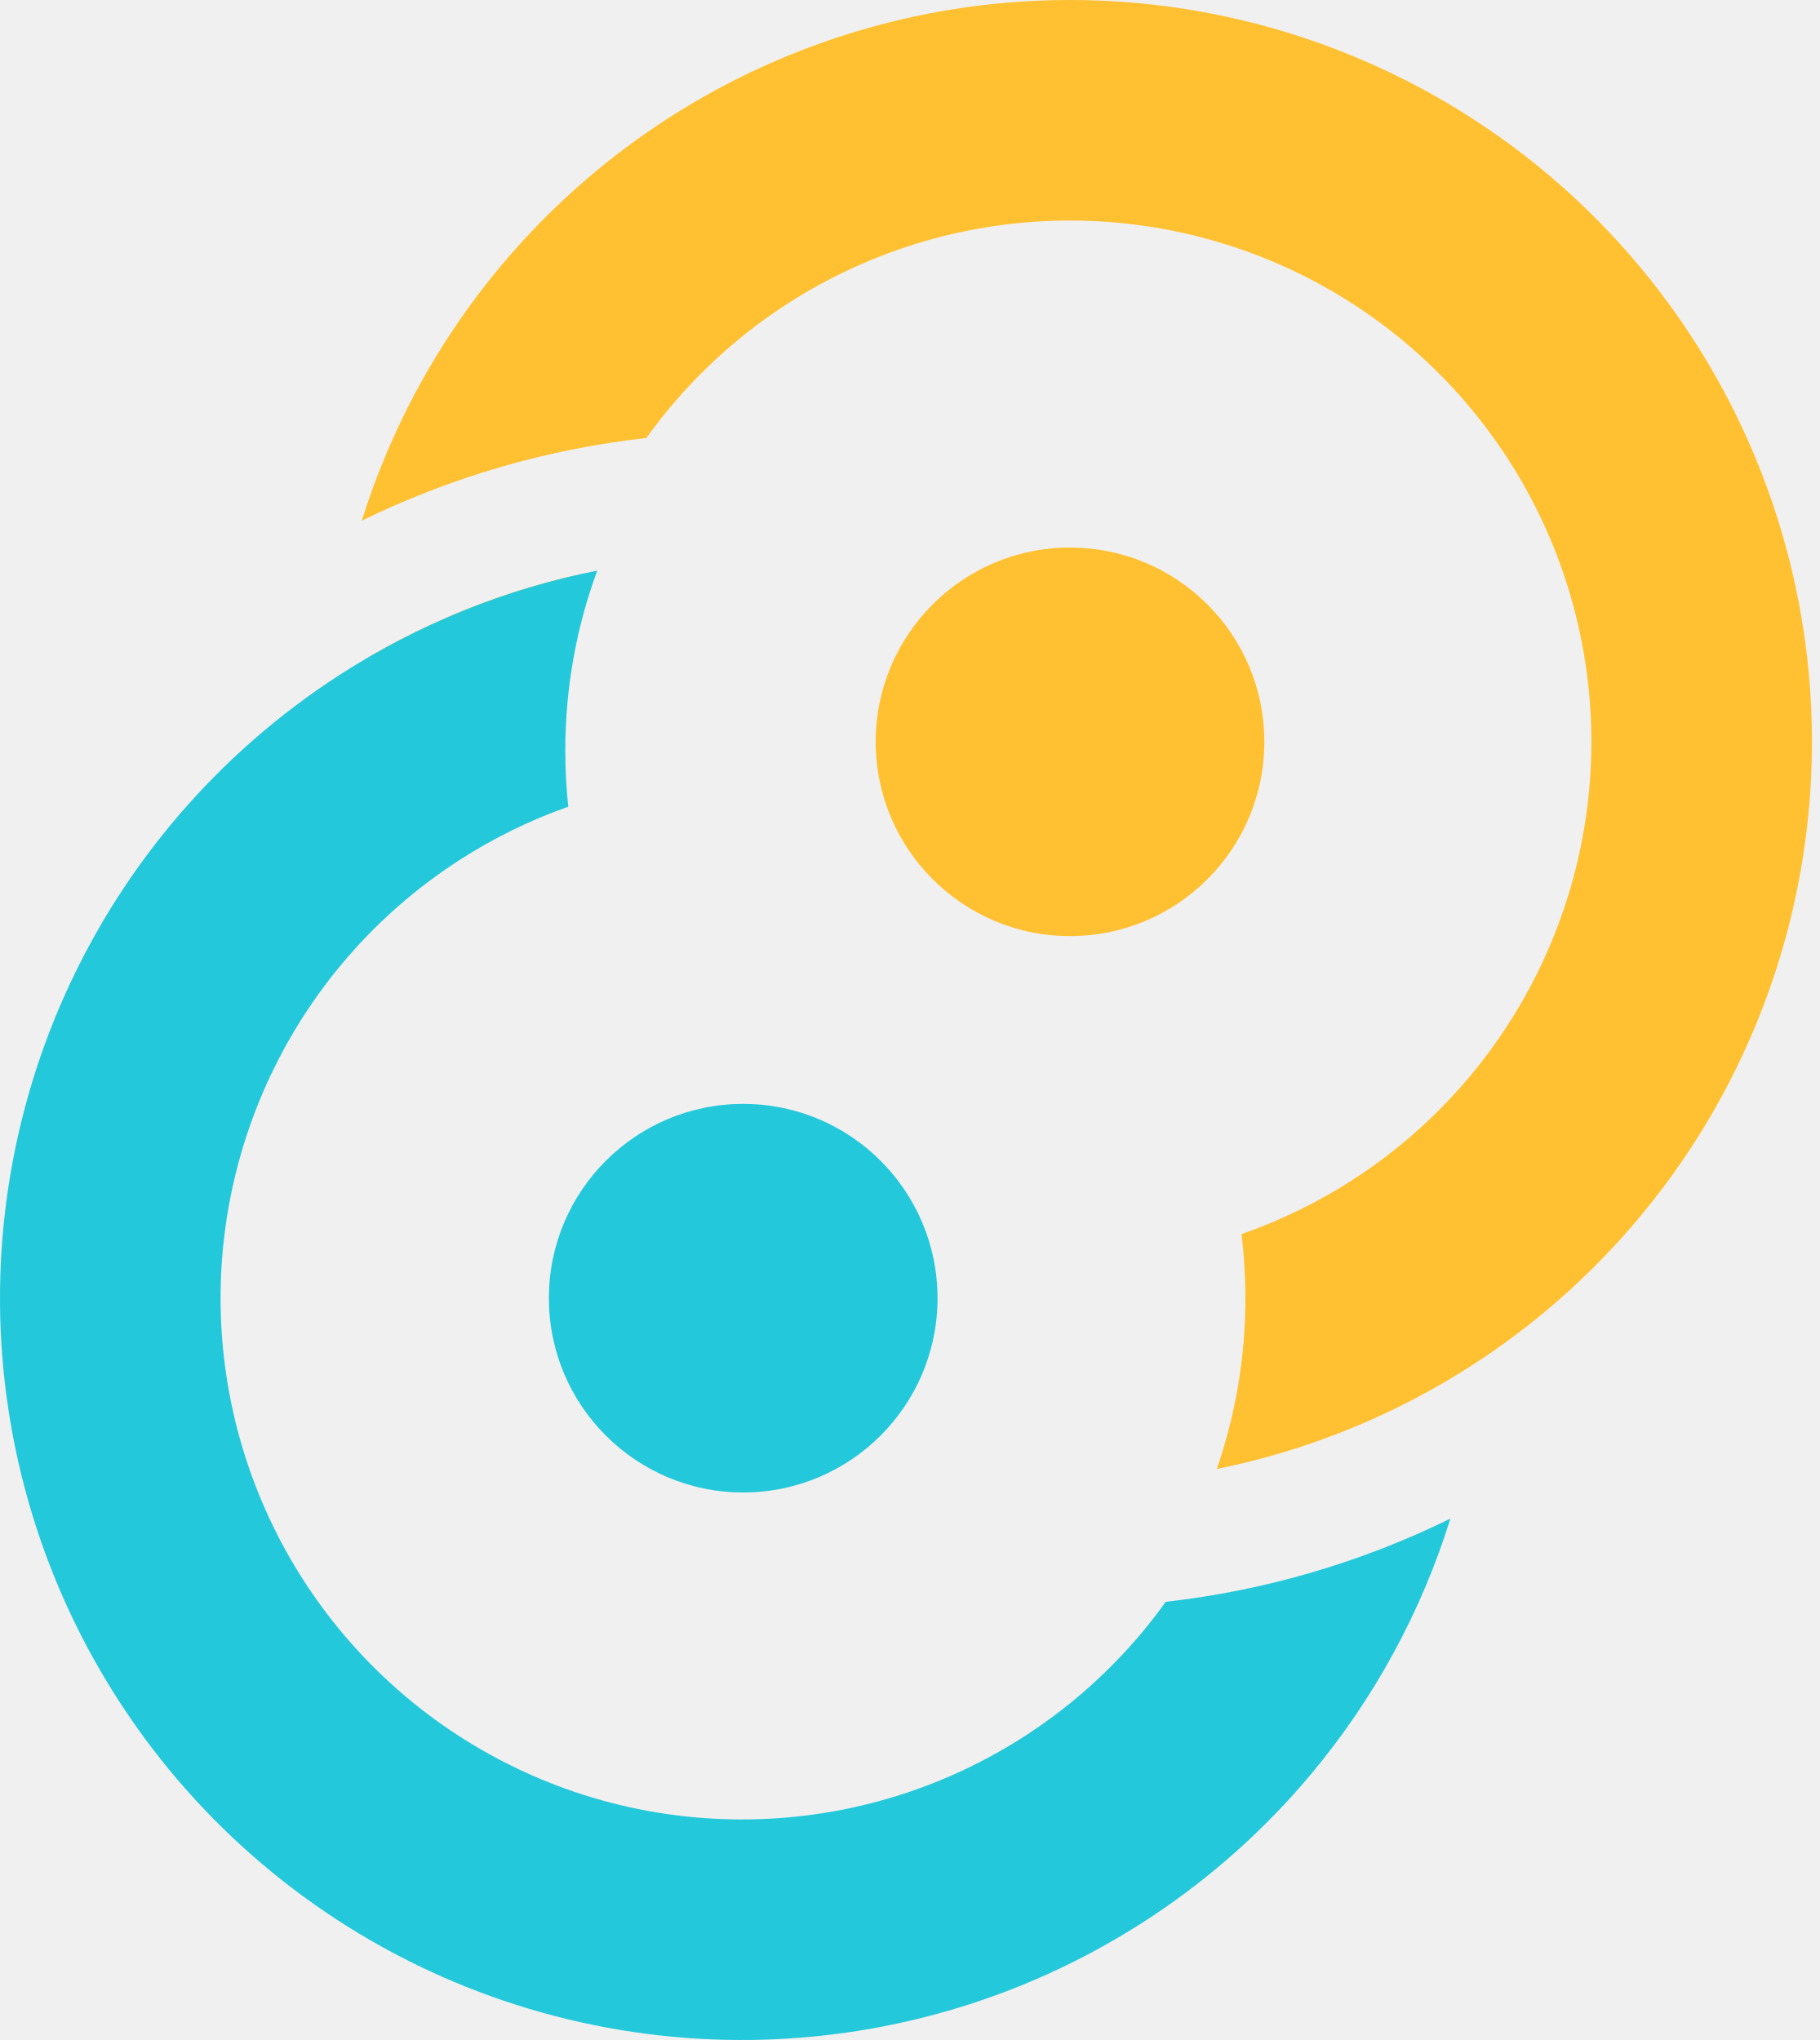
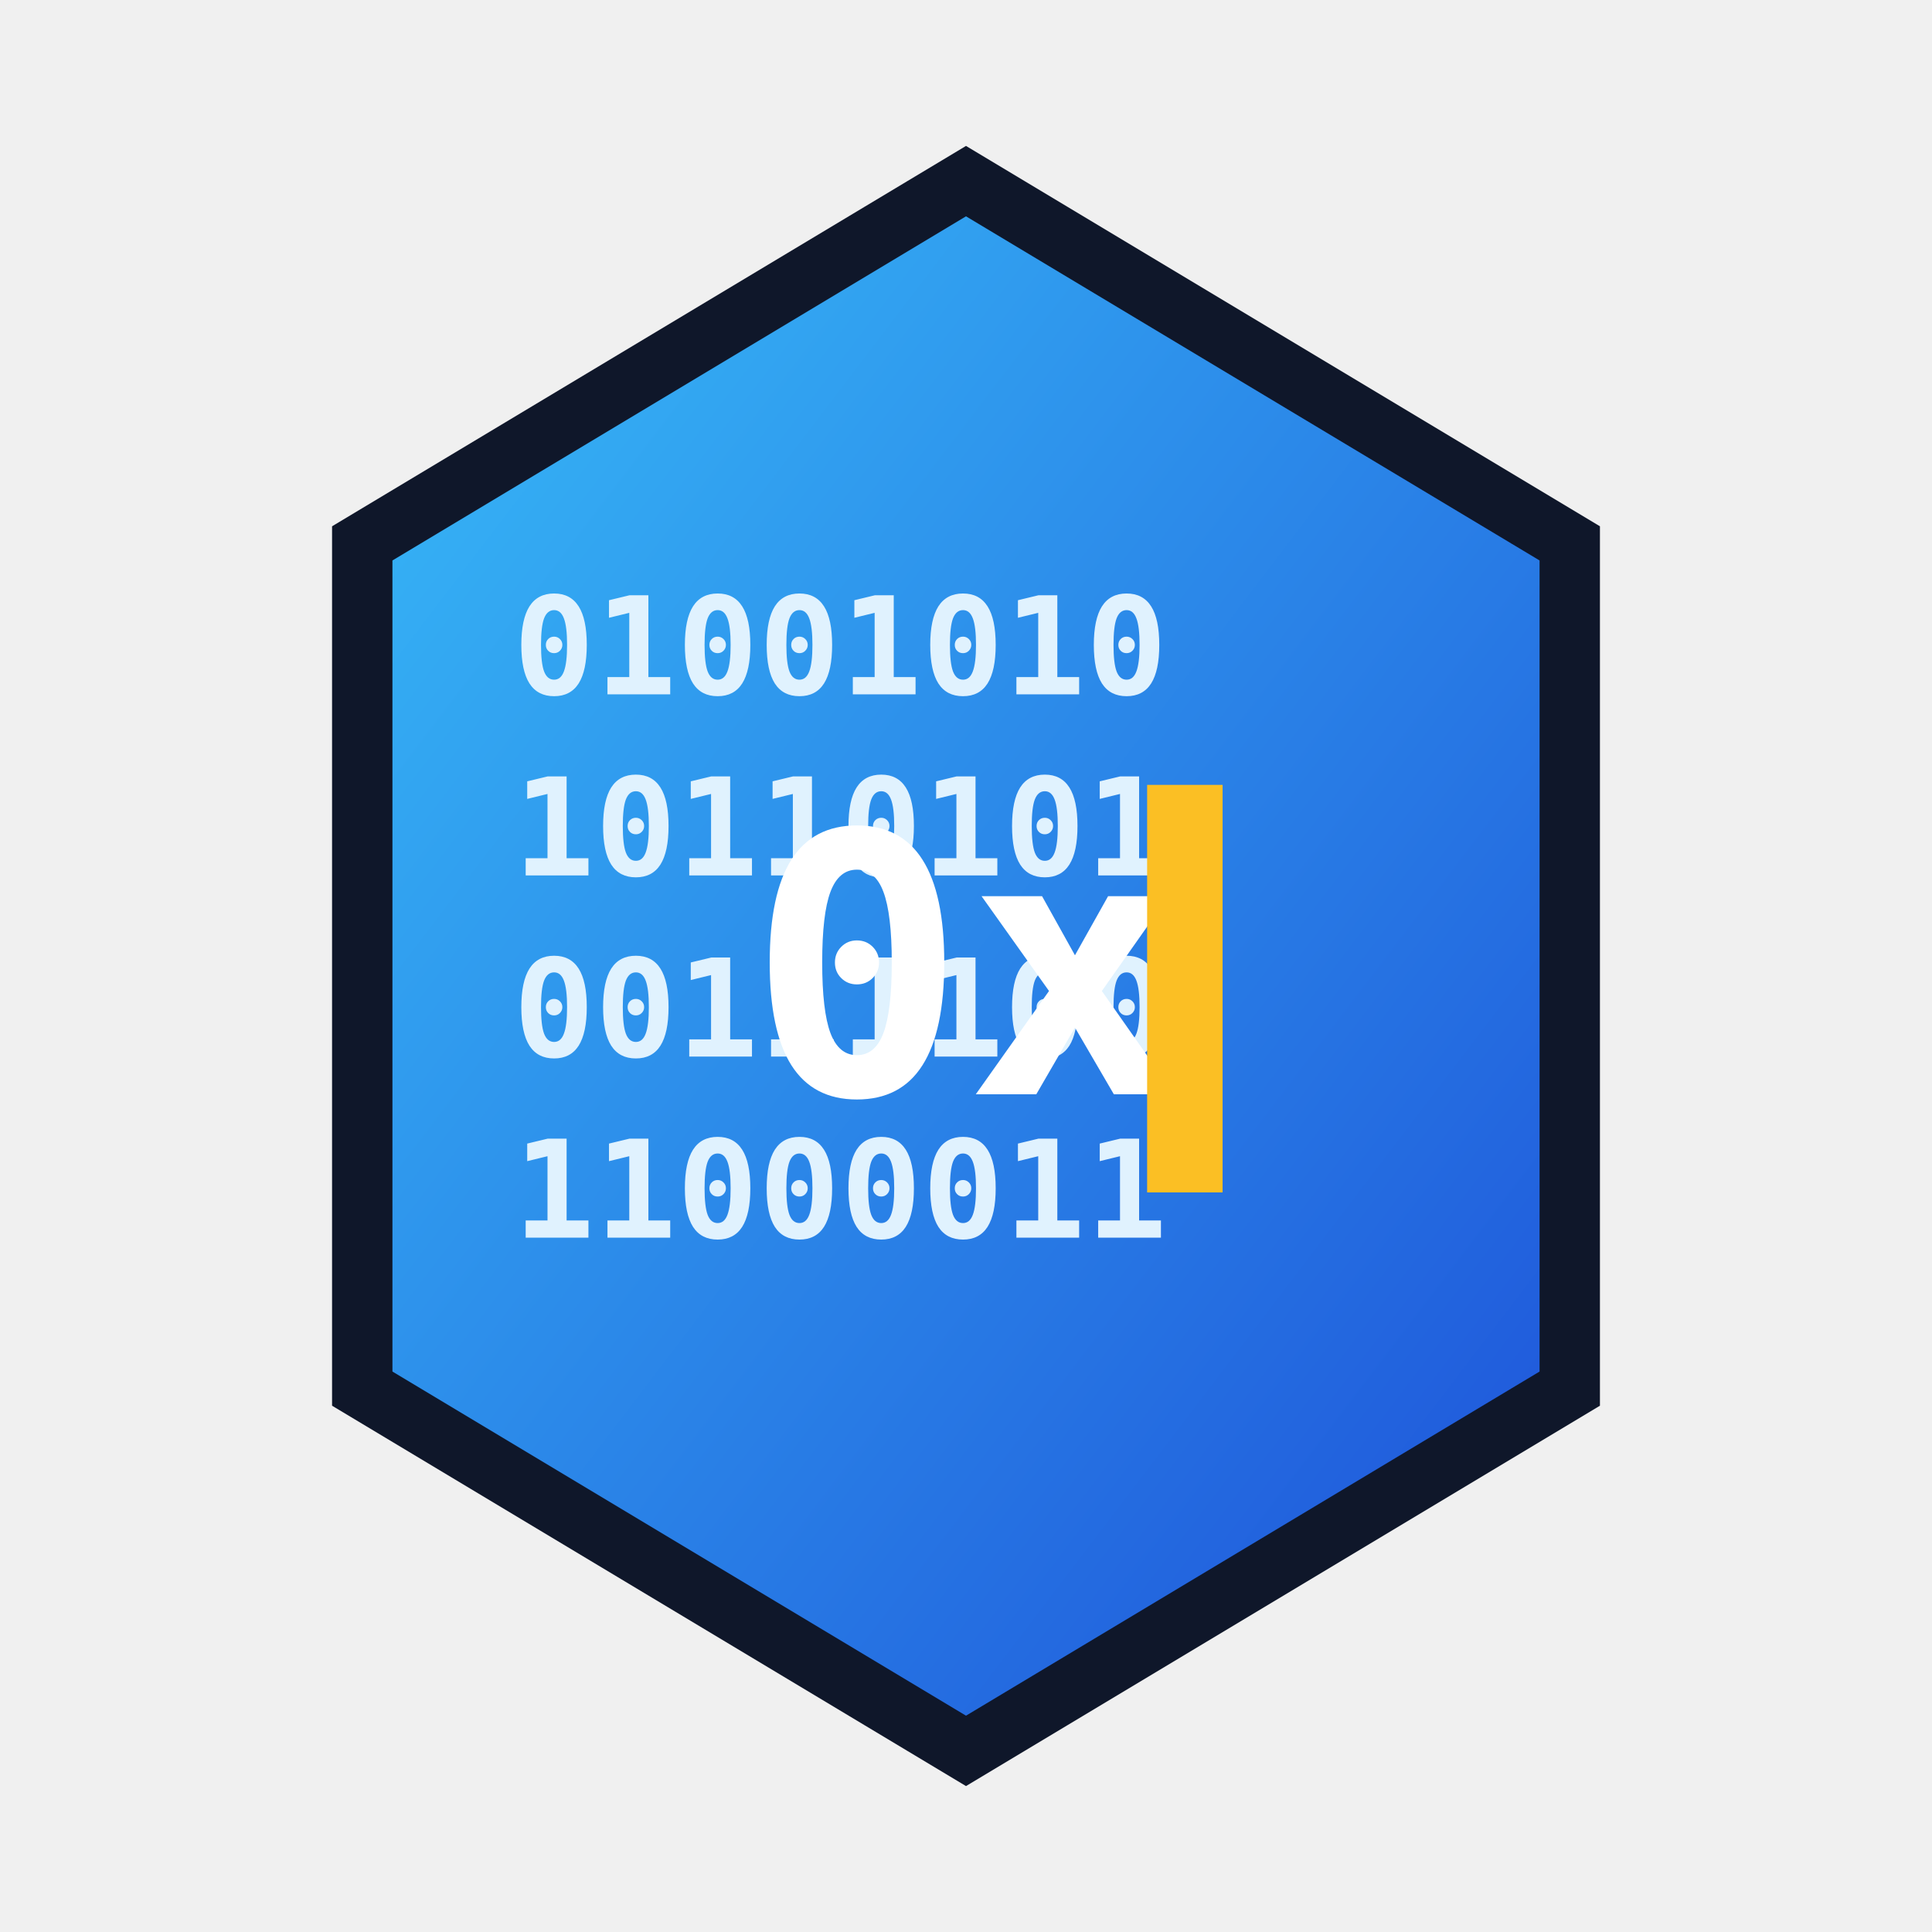
- <svg xmlns="http://www.w3.org/2000/svg" width="206" height="231" viewBox="0 0 206 231" fill="none">
-   <path d="M143.143 84C143.143 96.15 133.293 106 121.143 106C108.992 106 99.143 96.15 99.143 84C99.143 71.85 108.992 62 121.143 62C133.293 62 143.143 71.85 143.143 84Z" fill="#FFC131" />
-   <ellipse cx="84.143" cy="147" rx="22" ry="22" transform="rotate(180 84.1426 147)" fill="#24C8DB" />
-   <path fill-rule="evenodd" clip-rule="evenodd" d="M166.738 154.548C157.86 160.286 148.023 164.269 137.757 166.341C139.858 160.282 141 153.774 141 147C141 144.543 140.85 142.121 140.558 139.743C144.975 138.204 149.215 136.139 153.183 133.575C162.73 127.404 170.292 118.608 174.961 108.244C179.63 97.88 181.207 86.388 179.502 75.149C177.798 63.91 172.884 53.402 165.352 44.888C157.82 36.374 147.99 30.216 137.042 27.155C126.095 24.093 114.496 24.257 103.64 27.627C92.784 30.998 83.132 37.432 75.844 46.155C74.91 47.273 74.021 48.422 73.176 49.599C61.929 50.849 51.036 54.032 40.963 58.956C44.242 48.459 49.565 38.659 56.679 30.144C67.05 17.73 80.786 8.574 96.235 3.778C111.685 -1.019 128.19 -1.253 143.769 3.105C159.348 7.462 173.337 16.225 184.056 28.341C194.775 40.457 201.767 55.41 204.193 71.404C206.619 87.398 204.374 103.752 197.73 118.501C191.086 133.25 180.324 145.767 166.738 154.548ZM41.963 74.275L62.556 76.804C63.046 72.813 63.94 68.902 65.214 65.127C57.047 67.002 49.209 70.087 41.963 74.275Z" fill="#FFC131" />
-   <path fill-rule="evenodd" clip-rule="evenodd" d="M38.404 76.452C47.349 70.671 57.268 66.671 67.617 64.613C65.277 70.967 64 77.834 64 85C64 87.143 64.114 89.26 64.337 91.344C60.009 92.873 55.853 94.909 51.96 97.426C42.413 103.596 34.85 112.392 30.182 122.756C25.513 133.12 23.936 144.612 25.64 155.851C27.345 167.09 32.258 177.598 39.791 186.112C47.323 194.626 57.153 200.784 68.1 203.846C79.048 206.907 90.646 206.743 101.502 203.373C112.359 200.002 122.011 193.568 129.299 184.845C130.237 183.722 131.131 182.567 131.979 181.383C143.235 180.114 154.132 176.91 164.205 171.962C160.929 182.49 155.596 192.319 148.464 200.856C138.092 213.27 124.357 222.426 108.907 227.222C93.458 232.019 76.952 232.253 61.374 227.895C45.795 223.538 31.805 214.775 21.087 202.659C10.368 190.543 3.376 175.59 0.95 159.596C-1.476 143.602 0.768 127.248 7.412 112.499C14.057 97.75 24.818 85.233 38.404 76.452ZM163.062 156.711L163.062 156.711C162.954 156.773 162.846 156.835 162.738 156.897C162.846 156.835 162.954 156.773 163.062 156.711Z" fill="#24C8DB" />
+ <svg xmlns="http://www.w3.org/2000/svg" width="256" height="256" viewBox="0 0 256 256">
+   <defs>
+     <linearGradient id="hexGrad" x1="0%" y1="0%" x2="100%" y2="100%">
+       <stop offset="0%" stop-color="#38BDF8" />
+       <stop offset="100%" stop-color="#1D4ED8" />
+     </linearGradient>
+   </defs>
+   <polygon points="128,24 208,72 208,184 128,232 48,184 48,72" fill="url(#hexGrad)" stroke="#0F172A" stroke-width="8" />
+   <g fill="#E0F2FE" font-family="Consolas, monospace" font-size="18" font-weight="bold">
+     <text x="68" y="92">01001010</text>
+     <text x="68" y="116">10110101</text>
+     <text x="68" y="140">00111100</text>
+     <text x="68" y="164">11000011</text>
+   </g>
+   <text x="128" y="145" text-anchor="middle" fill="#FFFFFF" font-family="Consolas, monospace" font-size="48" font-weight="bold">
+     0x
+   </text>
+   <rect x="152" y="104" width="10" height="54" fill="#FBBF24" />
</svg>
